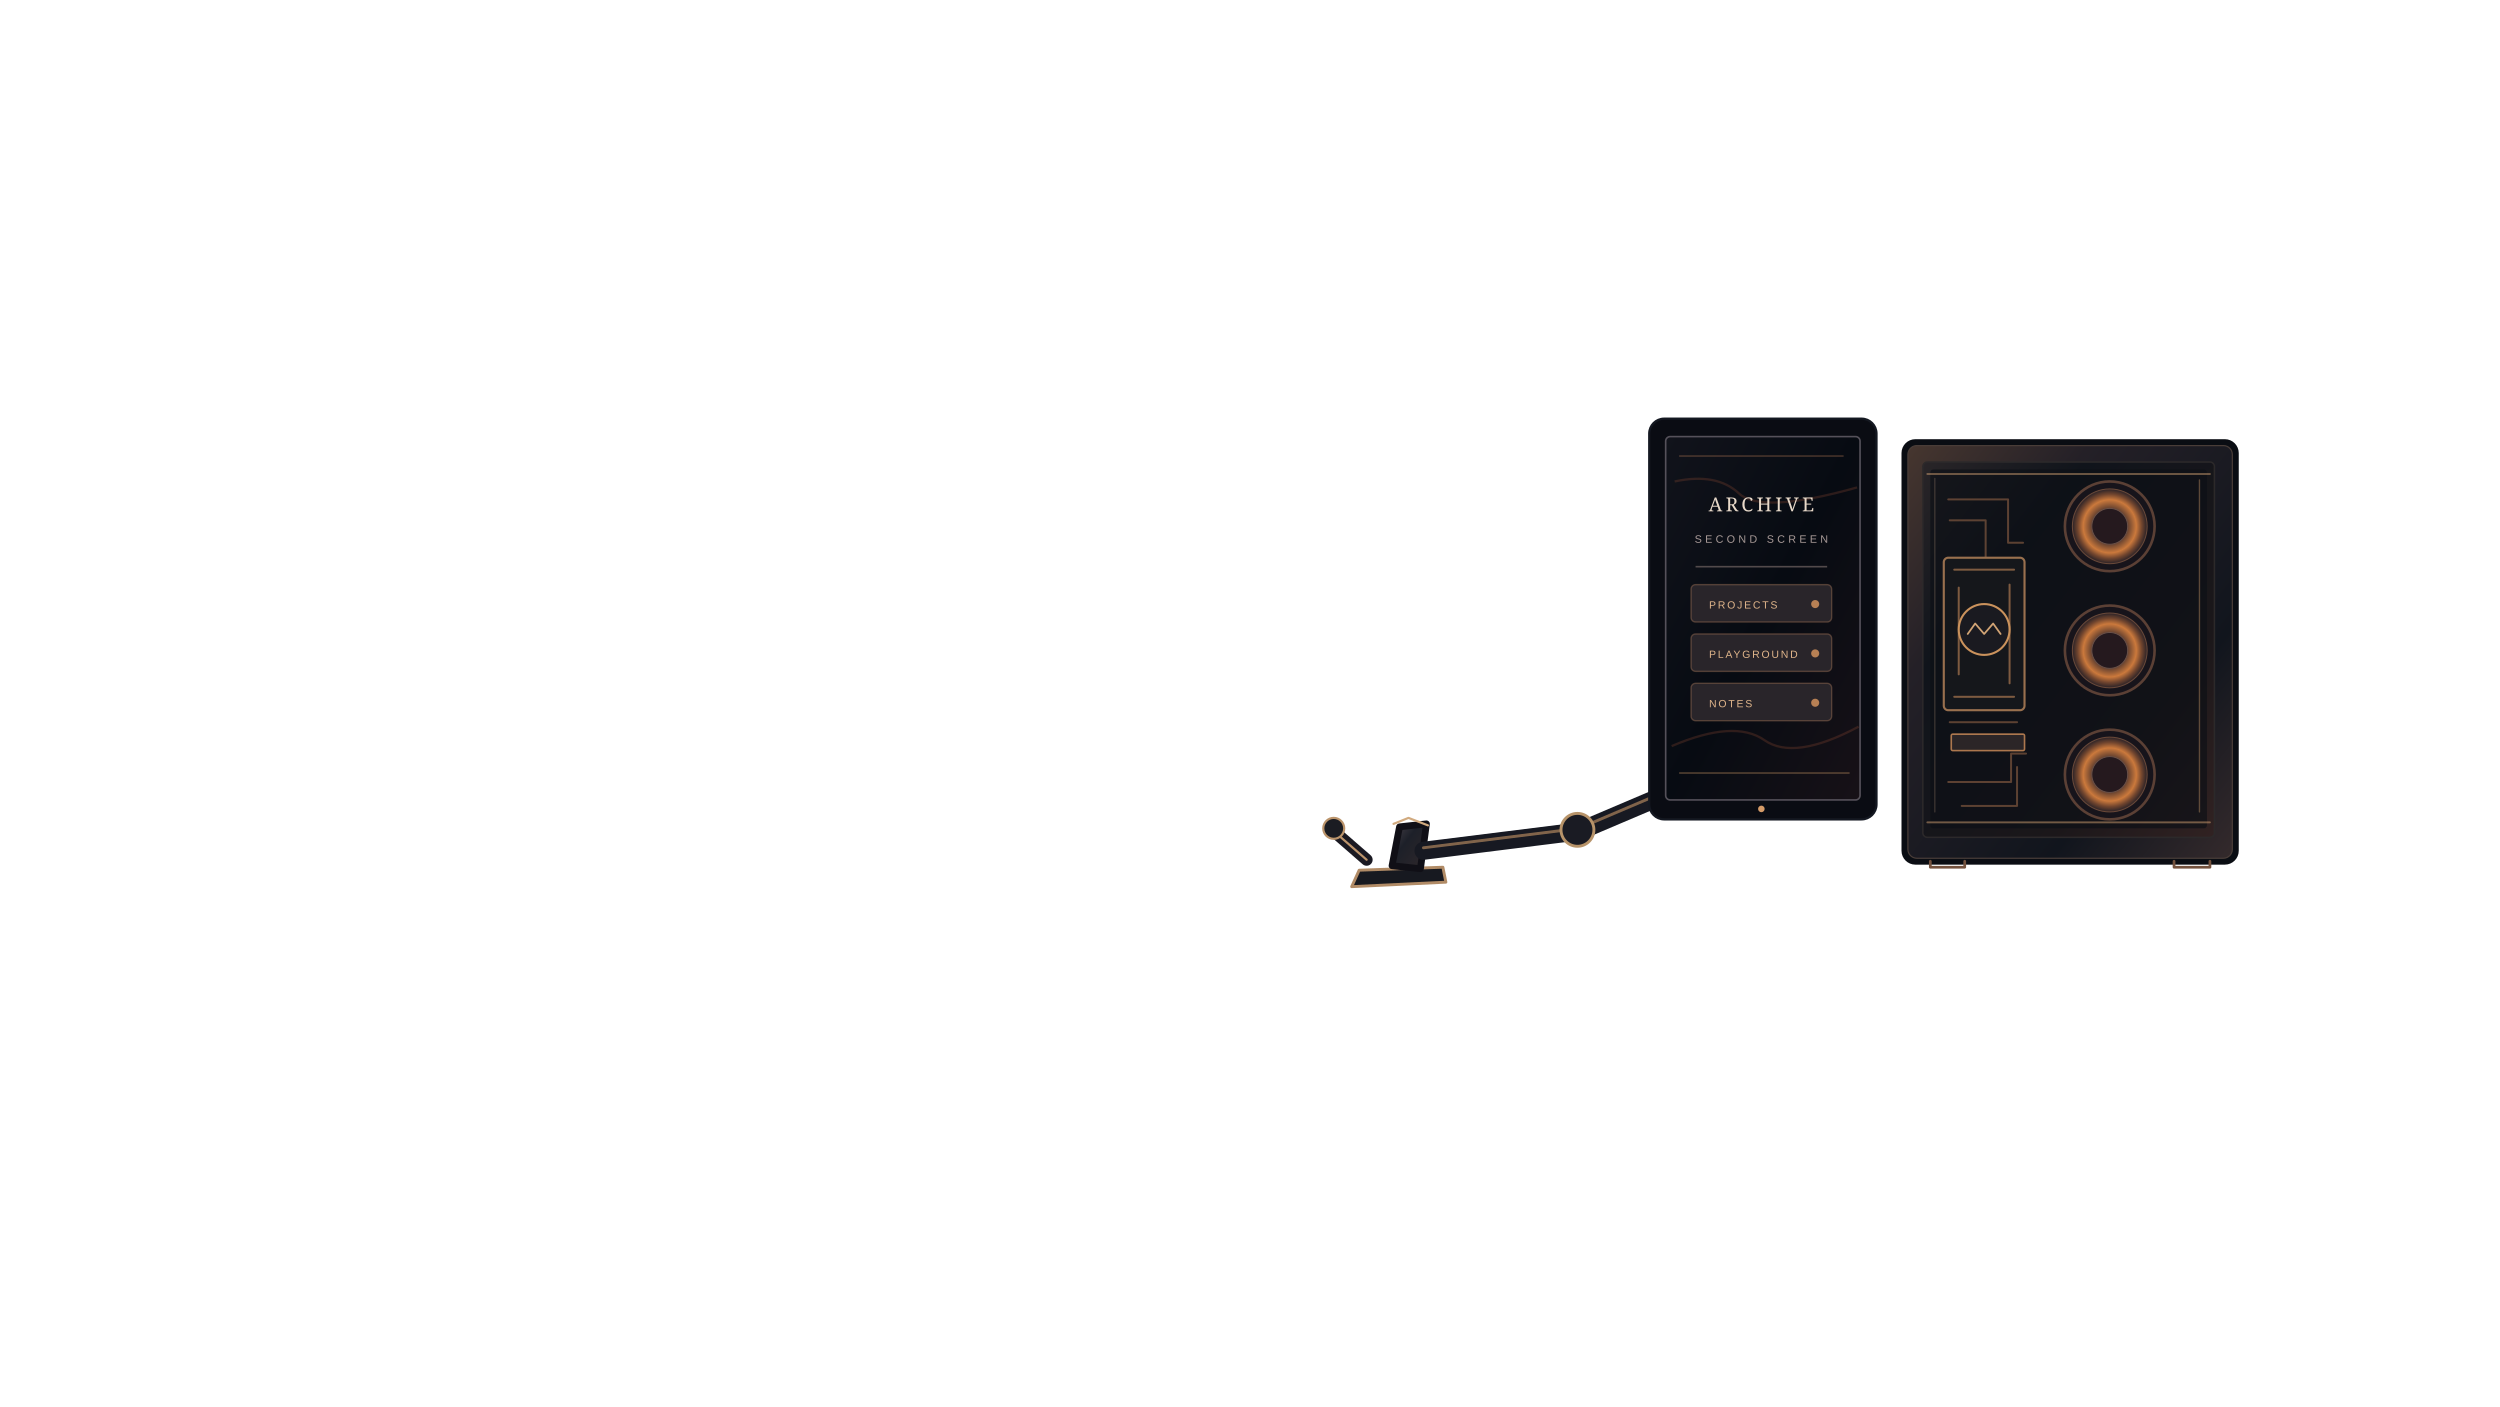
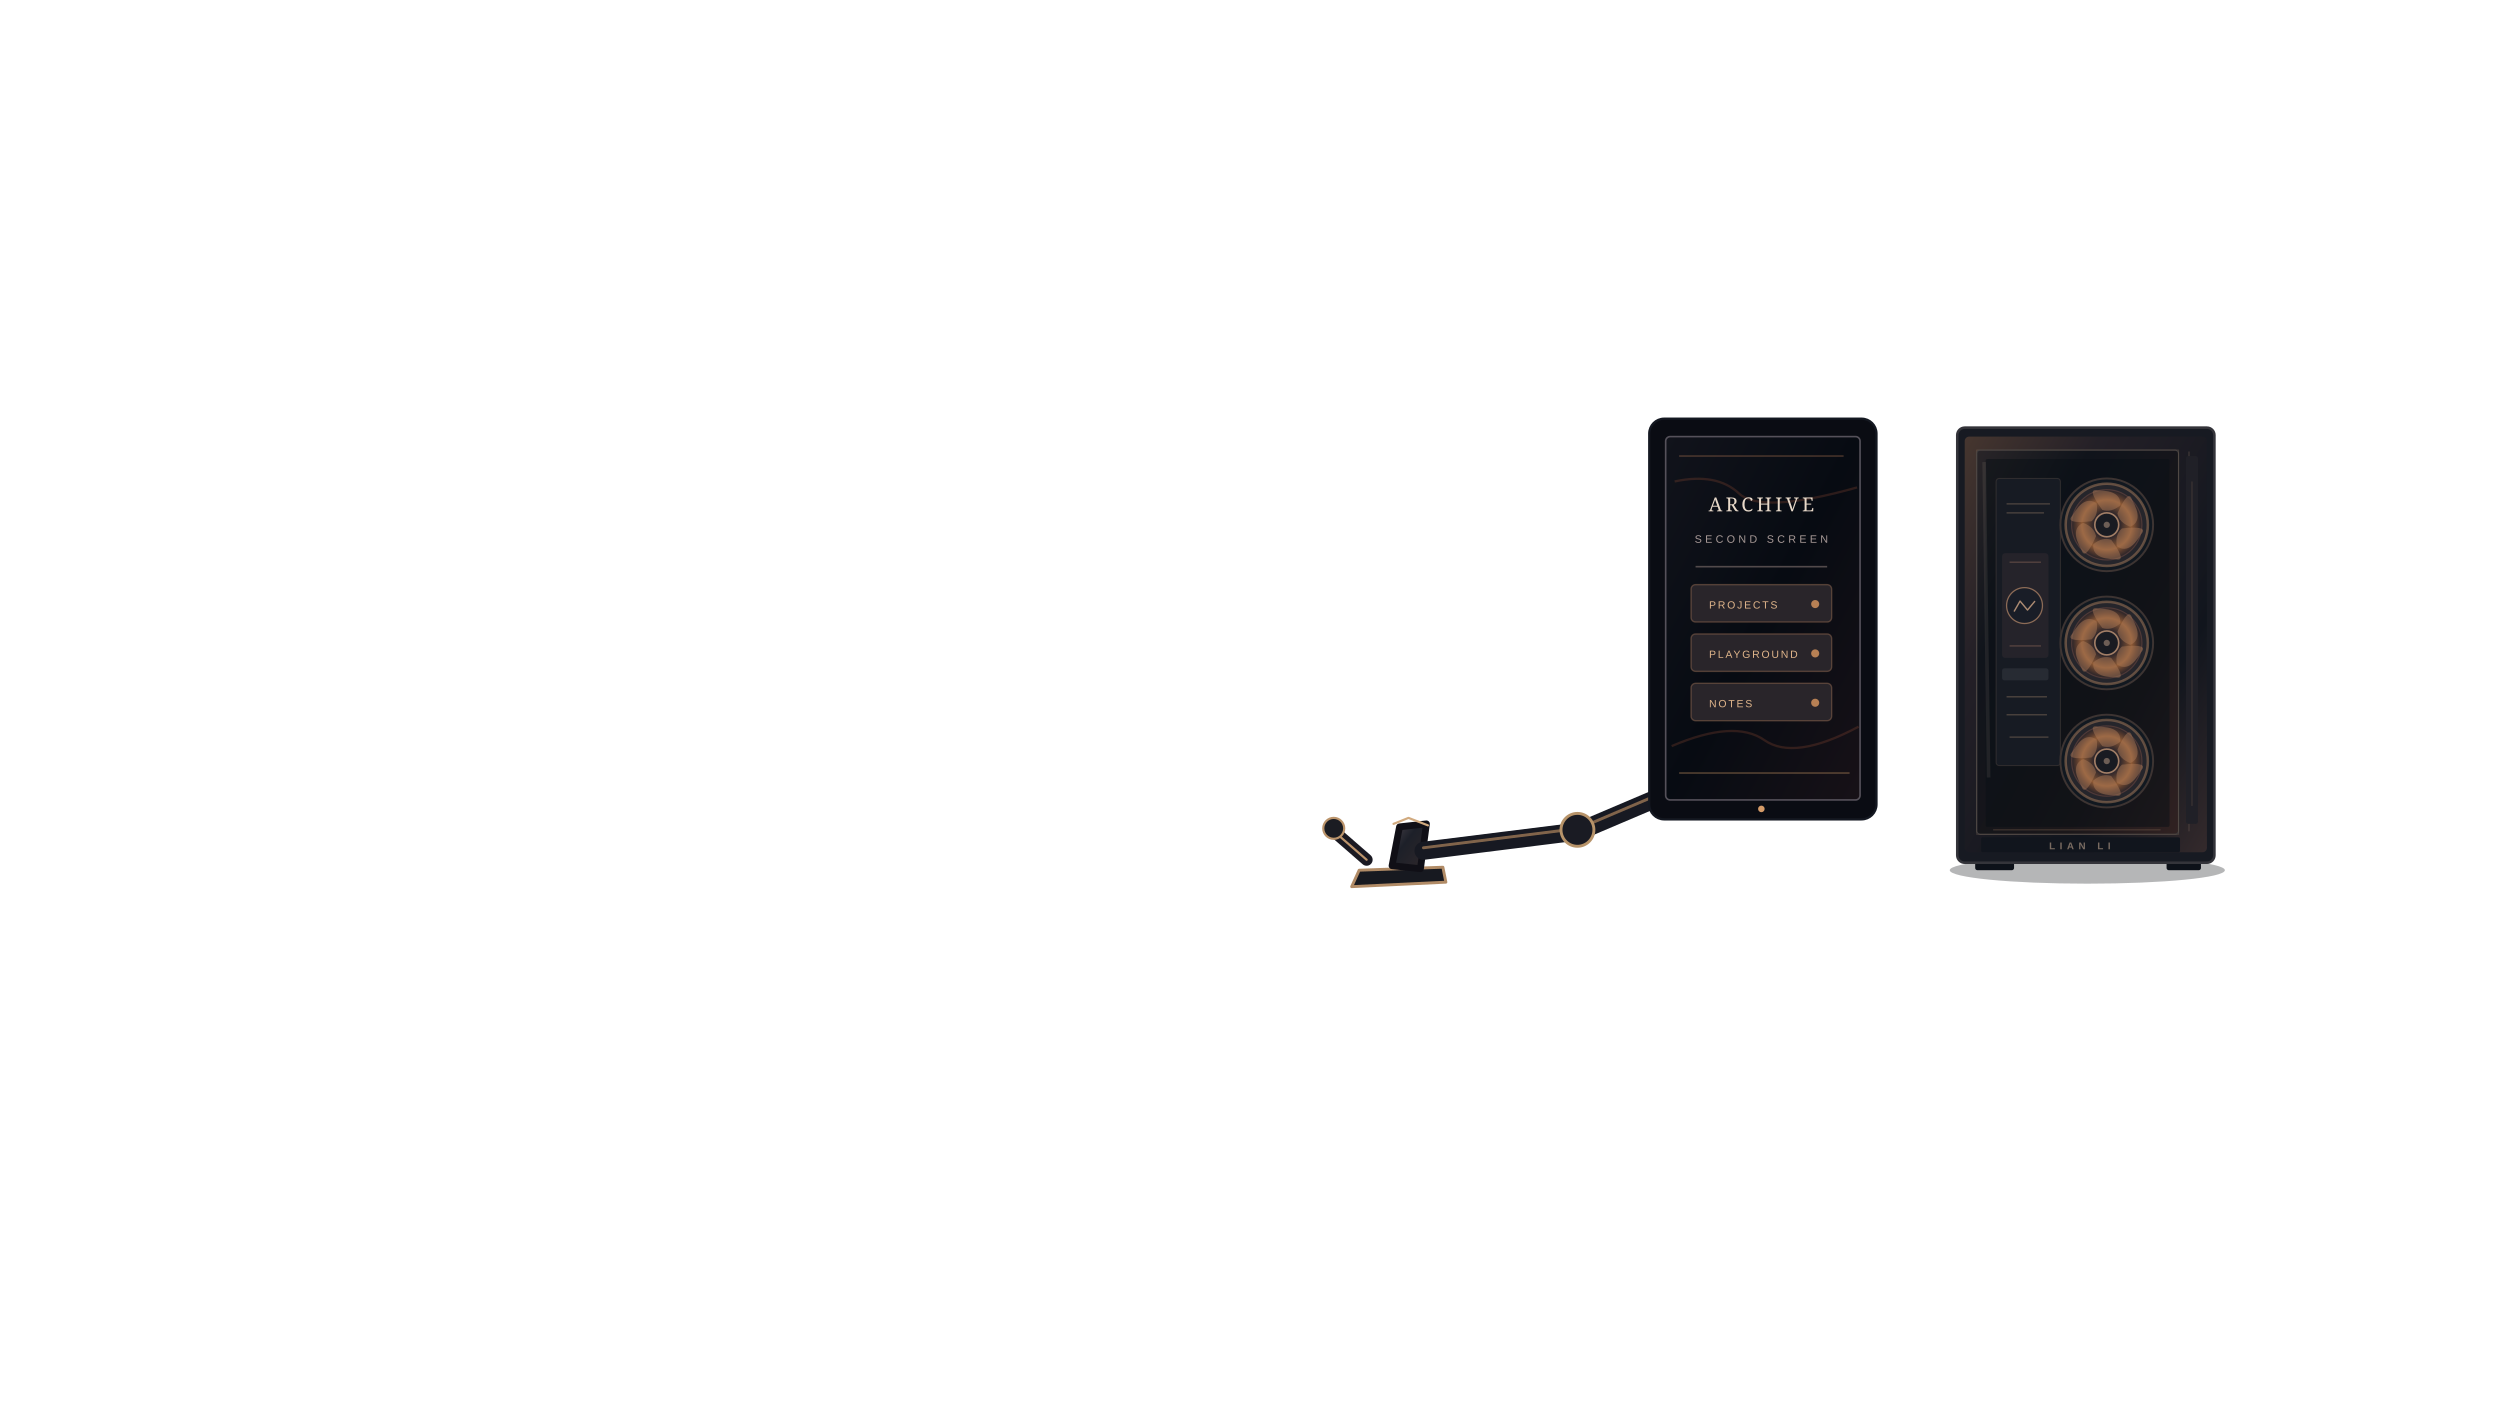
<svg xmlns="http://www.w3.org/2000/svg" width="1672" height="941" viewBox="0 0 1672 941" preserveAspectRatio="none" aria-hidden="true">
  <defs>
    <linearGradient id="metal" x1="0" y1="0" x2="1" y2="1">
      <stop stop-color="#49434a" />
      <stop offset=".4" stop-color="#1d2029" />
      <stop offset=".8" stop-color="#29252a" />
      <stop offset="1" stop-color="#0e1118" />
    </linearGradient>
    <linearGradient id="tower" x1="0" y1="0" x2="1" y2="1">
      <stop stop-color="#46362f" />
      <stop offset=".28" stop-color="#242027" />
      <stop offset=".72" stop-color="#11151d" />
      <stop offset="1" stop-color="#342a2c" />
    </linearGradient>
    <linearGradient id="glass" x1="0" y1="0" x2="1" y2="1">
      <stop stop-color="#292528" />
      <stop offset=".28" stop-color="#10141b" />
      <stop offset=".72" stop-color="#1b171a" />
      <stop offset="1" stop-color="#312222" />
    </linearGradient>
    <radialGradient id="fan">
      <stop stop-color="#ebbd8d" />
      <stop offset=".15" stop-color="#a96634" />
      <stop offset=".36" stop-color="#302429" />
      <stop offset=".71" stop-color="#cb793c" />
      <stop offset=".86" stop-color="#71452e" />
      <stop offset="1" stop-color="#2a2227" />
    </radialGradient>
    <linearGradient id="screen" x1="0" y1="0" x2="1" y2="1">
      <stop stop-color="#11131b" />
      <stop offset=".5" stop-color="#070b12" />
      <stop offset="1" stop-color="#171117" />
    </linearGradient>
    <linearGradient id="rim">
      <stop stop-color="#d0a178" />
      <stop offset=".48" stop-color="#5a4641" />
      <stop offset="1" stop-color="#ad7b51" />
    </linearGradient>
  </defs>
  <g stroke-linecap="round" stroke-linejoin="round">
    <path d="M909 582 L965 580 L967 590 L904 593 Z" fill="#171920" stroke="#b18b66" stroke-width="1.95" />
    <path d="M931 579 L936 553 L954 551 L950 581 Z" fill="url(#metal)" stroke="#100f16" stroke-width="4.55" />
    <path d="M932 551 L942 547 L955 552" fill="none" stroke="#d1aa7f" stroke-width="1.46" />
    <path d="M952 569 L1056 556 L1143 519" fill="none" stroke="#171922" stroke-width="12.06" />
    <path d="M952 567 L1056 554 L1143 517" fill="none" stroke="#a47d58" stroke-width="1.95" opacity=".75" />
    <circle cx="1055" cy="555" r="11" fill="#1a1b23" stroke="#b79369" stroke-width="1.95" />
    <circle cx="1143" cy="519" r="10" fill="#1a1b23" stroke="#b79369" stroke-width="1.95" />
    <path d="M1150 519 L1157 532 L1200 541" fill="none" stroke="#29252b" stroke-width="6.7" />
    <path d="M1153 522 L1200 539" fill="none" stroke="#c19461" stroke-opacity="0.56" stroke-width="1.46" />
    <path d="M914 575 L891 555" fill="none" stroke="#1a1922" stroke-width="8.04" />
    <path d="M914 575 L891 555" fill="none" stroke="#bc946c" stroke-width="1.46" />
    <circle cx="892" cy="554" r="7" fill="#1b1c22" stroke="#bb946b" stroke-width="1.46" />
  </g>
  <g>
    <rect x="1103" y="280" width="152" height="268" rx="10" fill="#0a0c13" stroke="#141821" stroke-width="1.5" />
    <rect x="1114" y="292" width="130" height="243" rx="3" fill="url(#screen)" stroke="#55515a" stroke-width="1.09" />
    <path d="M1120 322 Q1148 316 1163 330 T1242 326 M1118 499 Q1160 481 1180 495 T1243 486" fill="none" stroke="#aa5639" stroke-opacity="0.24" stroke-width="1.53" />
    <path d="M1123 305 L1233 305" stroke="#9b6a4c" stroke-opacity="0.44" />
    <text x="1178" y="342" text-anchor="middle" fill="#e8d9c9" font-size="13" font-family="Georgia,serif" letter-spacing="2.2">ARCHIVE</text>
    <text x="1178" y="363" text-anchor="middle" fill="#a99b98" font-size="7.2" font-family="Arial,sans-serif" letter-spacing="2.2">SECOND SCREEN</text>
    <path d="M1134 379 H1222" stroke="#524a4b" stroke-width="1.09" />
    <g fill="#29252a" stroke="#8d6650" stroke-opacity="0.52" stroke-width="0.92">
      <rect x="1131" y="391" width="94" height="25" rx="3" />
      <rect x="1131" y="424" width="94" height="25" rx="3" />
      <rect x="1131" y="457" width="94" height="25" rx="3" />
    </g>
    <g font-size="7" font-family="Arial,sans-serif" fill="#e1b68b" letter-spacing="1.2">
      <text x="1143" y="407">PROJECTS</text>
      <text x="1143" y="440">PLAYGROUND</text>
      <text x="1143" y="473">NOTES</text>
    </g>
    <g fill="#b78054">
      <circle cx="1214" cy="404" r="2.7" />
      <circle cx="1214" cy="437" r="2.7" />
      <circle cx="1214" cy="470" r="2.7" />
    </g>
    <path d="M1123 517 L1237 517" stroke="#98724f" stroke-width="0.92" opacity=".6" />
    <circle cx="1178" cy="541" r="2.2" fill="#d59b68" />
  </g>
-   <g id="pc-front-elevation" stroke-linejoin="round" stroke-linecap="round">
-     <rect x="1274" y="296" width="221" height="280" rx="7" fill="#10121a" stroke="#0a0d13" stroke-width="4.55" />
-     <rect x="1276" y="298" width="217" height="276" rx="6" fill="url(#tower)" stroke="#493d38" stroke-width=".8" />
-     <rect x="1286" y="309" width="195" height="251" rx="3" fill="url(#glass)" stroke="#2c292a" stroke-width="1.0" />
-     <rect x="1291" y="314" width="185" height="240" rx="2" fill="#0c1016" fill-opacity=".67" stroke="none" />
-     <g stroke="#8a5e42" stroke-width="1.34" fill="none" opacity=".63">
-       <path d="M1303 334 H1343 V363 H1353 M1304 348 H1328 V377 H1353              M1303 523 H1345 V504 H1355 M1312 539 H1349 V513              M1303 409 H1351 M1303 423 H1346 M1303 468 H1342              M1304 483 H1349" />
+   <g id="pc-front-elevation" stroke-linejoin="round">
+     <ellipse cx="1396" cy="582" rx="92" ry="9" fill="#070a0e" opacity=".30" />
+     <rect x="1321" y="574" width="26" height="8" rx="1.5" fill="#0d1119" />
+     <rect x="1449" y="574" width="23" height="8" rx="1.5" fill="#0d1119" />
+     <rect x="1309" y="286" width="172" height="291" rx="5" fill="#171a22" stroke="#34343a" stroke-width="1.7" />
+     <rect x="1314" y="292" width="162" height="278" rx="3" fill="url(#tower)" />
+     <rect x="1322" y="301" width="135" height="257" rx="2.5" fill="url(#glass)" stroke="#393739" stroke-width=".8" />
+     <rect x="1328" y="307" width="123" height="246" rx="1" fill="#0a1016" fill-opacity=".53" />
+     <path d="M1322 301 H1457 V558 H1322 Z" fill="none" stroke="#87715e" stroke-opacity=".3" stroke-width=".7" />
+     <path d="M1464 302 V556" stroke="#5c514a" stroke-opacity=".38" stroke-width="1.2" />
+     <rect x="1462" y="305" width="8" height="246" rx="1.5" fill="#202027" />
+     <path d="M1466 322 V539" stroke="#6c5548" stroke-opacity=".3" stroke-width="1" />
+     <rect x="1335" y="320" width="43" height="192" rx="2" fill="#171b23" stroke="#60534a" stroke-opacity=".36" stroke-width=".7" />
+     <path d="M1342 337 H1371 M1342 343 H1367 M1342 466 H1369 M1342 478 H1369 M1344 493 H1370" stroke="#8a735e" stroke-opacity=".43" stroke-width="1" fill="none" />
+     <rect x="1339" y="370" width="31" height="70" rx="2" fill="#25232a" />
+     <path d="M1344 376 H1365 M1344 432 H1365" stroke="#7d5d50" stroke-width=".9" opacity=".56" />
+     <circle cx="1354" cy="405" r="12" fill="#191d27" stroke="#8c6b56" stroke-width=".85" />
+     <path d="M1347 409 L1351 402 L1356 408 L1361 402" stroke="#ad8b72" stroke-width=".95" fill="none" />
+     <rect x="1339" y="447" width="31" height="8" rx="1.5" fill="#272b33" />
+     <g transform="translate(1409 351)">
+       <circle r="31" fill="#111820" stroke="#3d3432" stroke-width="1.3" />
+       <circle r="27.5" fill="#25252b" stroke="#9c7457" stroke-opacity=".55" stroke-width="1.7" />
+       <circle r="23.5" fill="url(#fan)" fill-opacity=".63" stroke="#4f3937" stroke-width=".8" />
+       <g fill="#b07d59" opacity=".45">
+         <path d="M-3 -10 Q-14 -25 -6 -23 Q10 -23 9 -13 Q3 -8 -3 -10Z" />
+         <path d="M-3 -10 Q-14 -25 -6 -23 Q10 -23 9 -13 Q3 -8 -3 -10Z" transform="rotate(60)" />
+         <path d="M-3 -10 Q-14 -25 -6 -23 Q10 -23 9 -13 Q3 -8 -3 -10Z" transform="rotate(120)" />
+         <path d="M-3 -10 Q-14 -25 -6 -23 Q10 -23 9 -13 Q3 -8 -3 -10Z" transform="rotate(180)" />
+         <path d="M-3 -10 Q-14 -25 -6 -23 Q10 -23 9 -13 Q3 -8 -3 -10Z" transform="rotate(240)" />
+         <path d="M-3 -10 Q-14 -25 -6 -23 Q10 -23 9 -13 Q3 -8 -3 -10Z" transform="rotate(300)" />
+       </g>
+       <circle r="8" fill="#191b22" stroke="#a27e66" stroke-width="1.1" />
+       <circle r="2.1" fill="#a58a78" opacity=".6" />
    </g>
-     <rect x="1300" y="373" width="54" height="102" rx="3" fill="#15171b" stroke="#99704e" stroke-width="1.43" />
-     <path d="M1307 381 H1347 M1307 466 H1347 M1310 393 V451            M1344 391 V457" stroke="#bf8457" stroke-width="1.34" opacity=".62" />
-     <circle cx="1327" cy="421" r="17" fill="#1a1a20" stroke="#ca925c" stroke-width="1.39" />
-     <path d="M1316 424 L1321 417 L1327 424 L1333 417 L1338 424" fill="none" stroke="#d2a475" stroke-width="1.18" />
-     <rect x="1305" y="491" width="49" height="11" rx="1" fill="#2b2527" stroke="#ac774e" stroke-width="1.09" />
-     <g>
-       <circle cx="1411" cy="352" r="30" fill="#17141b" stroke="#5b4035" stroke-width="1.75" />
-       <circle cx="1411" cy="352" r="25" fill="url(#fan)" stroke="#694838" stroke-width=".7" />
-       <circle cx="1411" cy="352" r="12" fill="#25191e" stroke="#6a5047" stroke-width=".65" />
-       <circle cx="1411" cy="435" r="30" fill="#17141b" stroke="#5b4035" stroke-width="1.75" />
-       <circle cx="1411" cy="435" r="25" fill="url(#fan)" stroke="#694838" stroke-width=".7" />
-       <circle cx="1411" cy="435" r="12" fill="#25191e" stroke="#6a5047" stroke-width=".65" />
-       <circle cx="1411" cy="518" r="30" fill="#17141b" stroke="#5b4035" stroke-width="1.75" />
-       <circle cx="1411" cy="518" r="25" fill="url(#fan)" stroke="#694838" stroke-width=".7" />
-       <circle cx="1411" cy="518" r="12" fill="#25191e" stroke="#6a5047" stroke-width=".65" />
+     <g transform="translate(1409 430)">
+       <circle r="31" fill="#111820" stroke="#3d3432" stroke-width="1.3" />
+       <circle r="27.5" fill="#25252b" stroke="#9c7457" stroke-opacity=".55" stroke-width="1.7" />
+       <circle r="23.5" fill="url(#fan)" fill-opacity=".63" stroke="#4f3937" stroke-width=".8" />
+       <g fill="#b07d59" opacity=".45">
+         <path d="M-3 -10 Q-14 -25 -6 -23 Q10 -23 9 -13 Q3 -8 -3 -10Z" />
+         <path d="M-3 -10 Q-14 -25 -6 -23 Q10 -23 9 -13 Q3 -8 -3 -10Z" transform="rotate(60)" />
+         <path d="M-3 -10 Q-14 -25 -6 -23 Q10 -23 9 -13 Q3 -8 -3 -10Z" transform="rotate(120)" />
+         <path d="M-3 -10 Q-14 -25 -6 -23 Q10 -23 9 -13 Q3 -8 -3 -10Z" transform="rotate(180)" />
+         <path d="M-3 -10 Q-14 -25 -6 -23 Q10 -23 9 -13 Q3 -8 -3 -10Z" transform="rotate(240)" />
+         <path d="M-3 -10 Q-14 -25 -6 -23 Q10 -23 9 -13 Q3 -8 -3 -10Z" transform="rotate(300)" />
+       </g>
+       <circle r="8" fill="#191b22" stroke="#a27e66" stroke-width="1.1" />
+       <circle r="2.1" fill="#a58a78" opacity=".6" />
    </g>
-     <path d="M1289 317 H1478 M1289 550 H1478" stroke="#e0ab78" stroke-width="1.26" opacity=".47" />
-     <path d="M1294 320 V543" stroke="#b99a7c" stroke-width="0.92" opacity=".25" />
-     <path d="M1471 321 V543" stroke="#d6a16c" stroke-width="0.92" opacity=".39" />
-     <path d="M1291 576 V580 H1314 V576 M1454 576 V580 H1478 V576" fill="none" stroke="#74523e" stroke-width="1.83" />
+     <g transform="translate(1409 509)">
+       <circle r="31" fill="#111820" stroke="#3d3432" stroke-width="1.3" />
+       <circle r="27.5" fill="#25252b" stroke="#9c7457" stroke-opacity=".55" stroke-width="1.7" />
+       <circle r="23.5" fill="url(#fan)" fill-opacity=".63" stroke="#4f3937" stroke-width=".8" />
+       <g fill="#b07d59" opacity=".45">
+         <path d="M-3 -10 Q-14 -25 -6 -23 Q10 -23 9 -13 Q3 -8 -3 -10Z" />
+         <path d="M-3 -10 Q-14 -25 -6 -23 Q10 -23 9 -13 Q3 -8 -3 -10Z" transform="rotate(60)" />
+         <path d="M-3 -10 Q-14 -25 -6 -23 Q10 -23 9 -13 Q3 -8 -3 -10Z" transform="rotate(120)" />
+         <path d="M-3 -10 Q-14 -25 -6 -23 Q10 -23 9 -13 Q3 -8 -3 -10Z" transform="rotate(180)" />
+         <path d="M-3 -10 Q-14 -25 -6 -23 Q10 -23 9 -13 Q3 -8 -3 -10Z" transform="rotate(240)" />
+         <path d="M-3 -10 Q-14 -25 -6 -23 Q10 -23 9 -13 Q3 -8 -3 -10Z" transform="rotate(300)" />
+       </g>
+       <circle r="8" fill="#191b22" stroke="#a27e66" stroke-width="1.1" />
+       <circle r="2.1" fill="#a58a78" opacity=".6" />
+     </g>
+     <path d="M1327 309 L1330 520" stroke="#d4c4b2" stroke-opacity=".10" stroke-width="2.4" />
+     <path d="M1333 555 H1445" stroke="#8d6d59" stroke-opacity=".36" stroke-width=".75" />
+     <rect x="1325" y="560" width="133" height="10" rx="1" fill="#11151d" />
+     <text x="1391" y="568" text-anchor="middle" font-family="Arial,sans-serif" font-size="6.6" font-weight="700" letter-spacing="3" fill="#aa9381" opacity=".68">LIAN LI</text>
  </g>
</svg>
